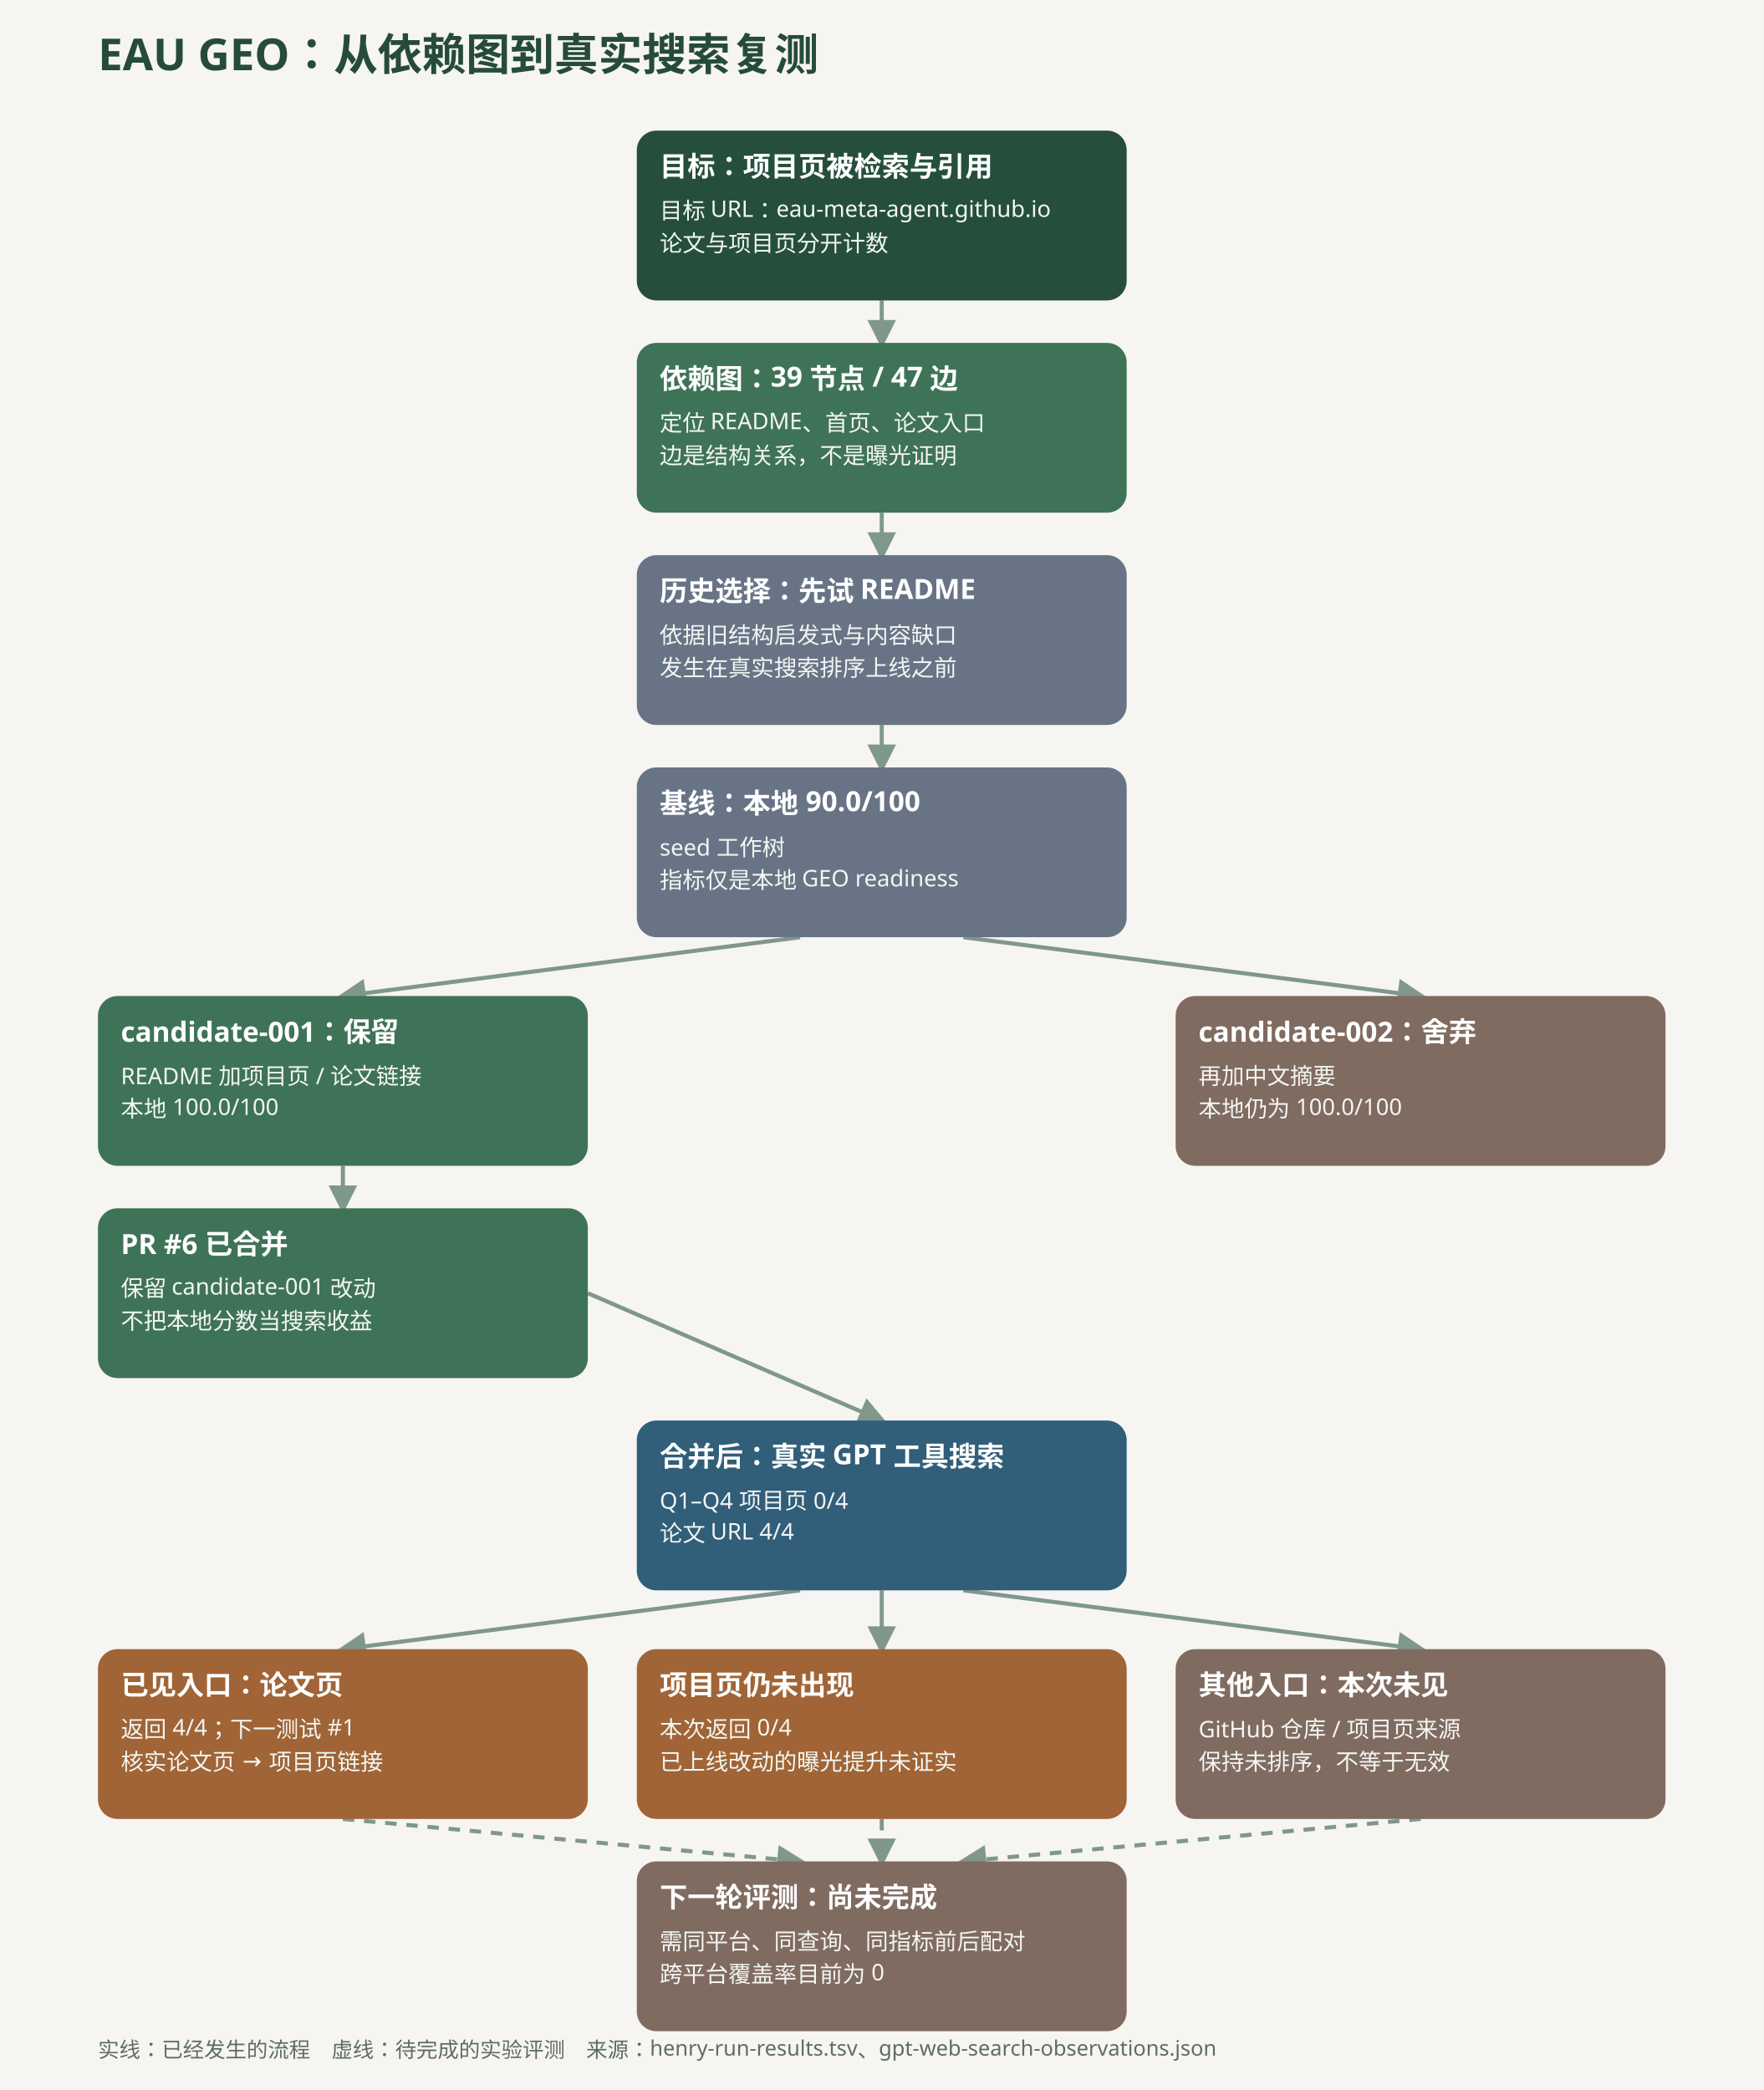
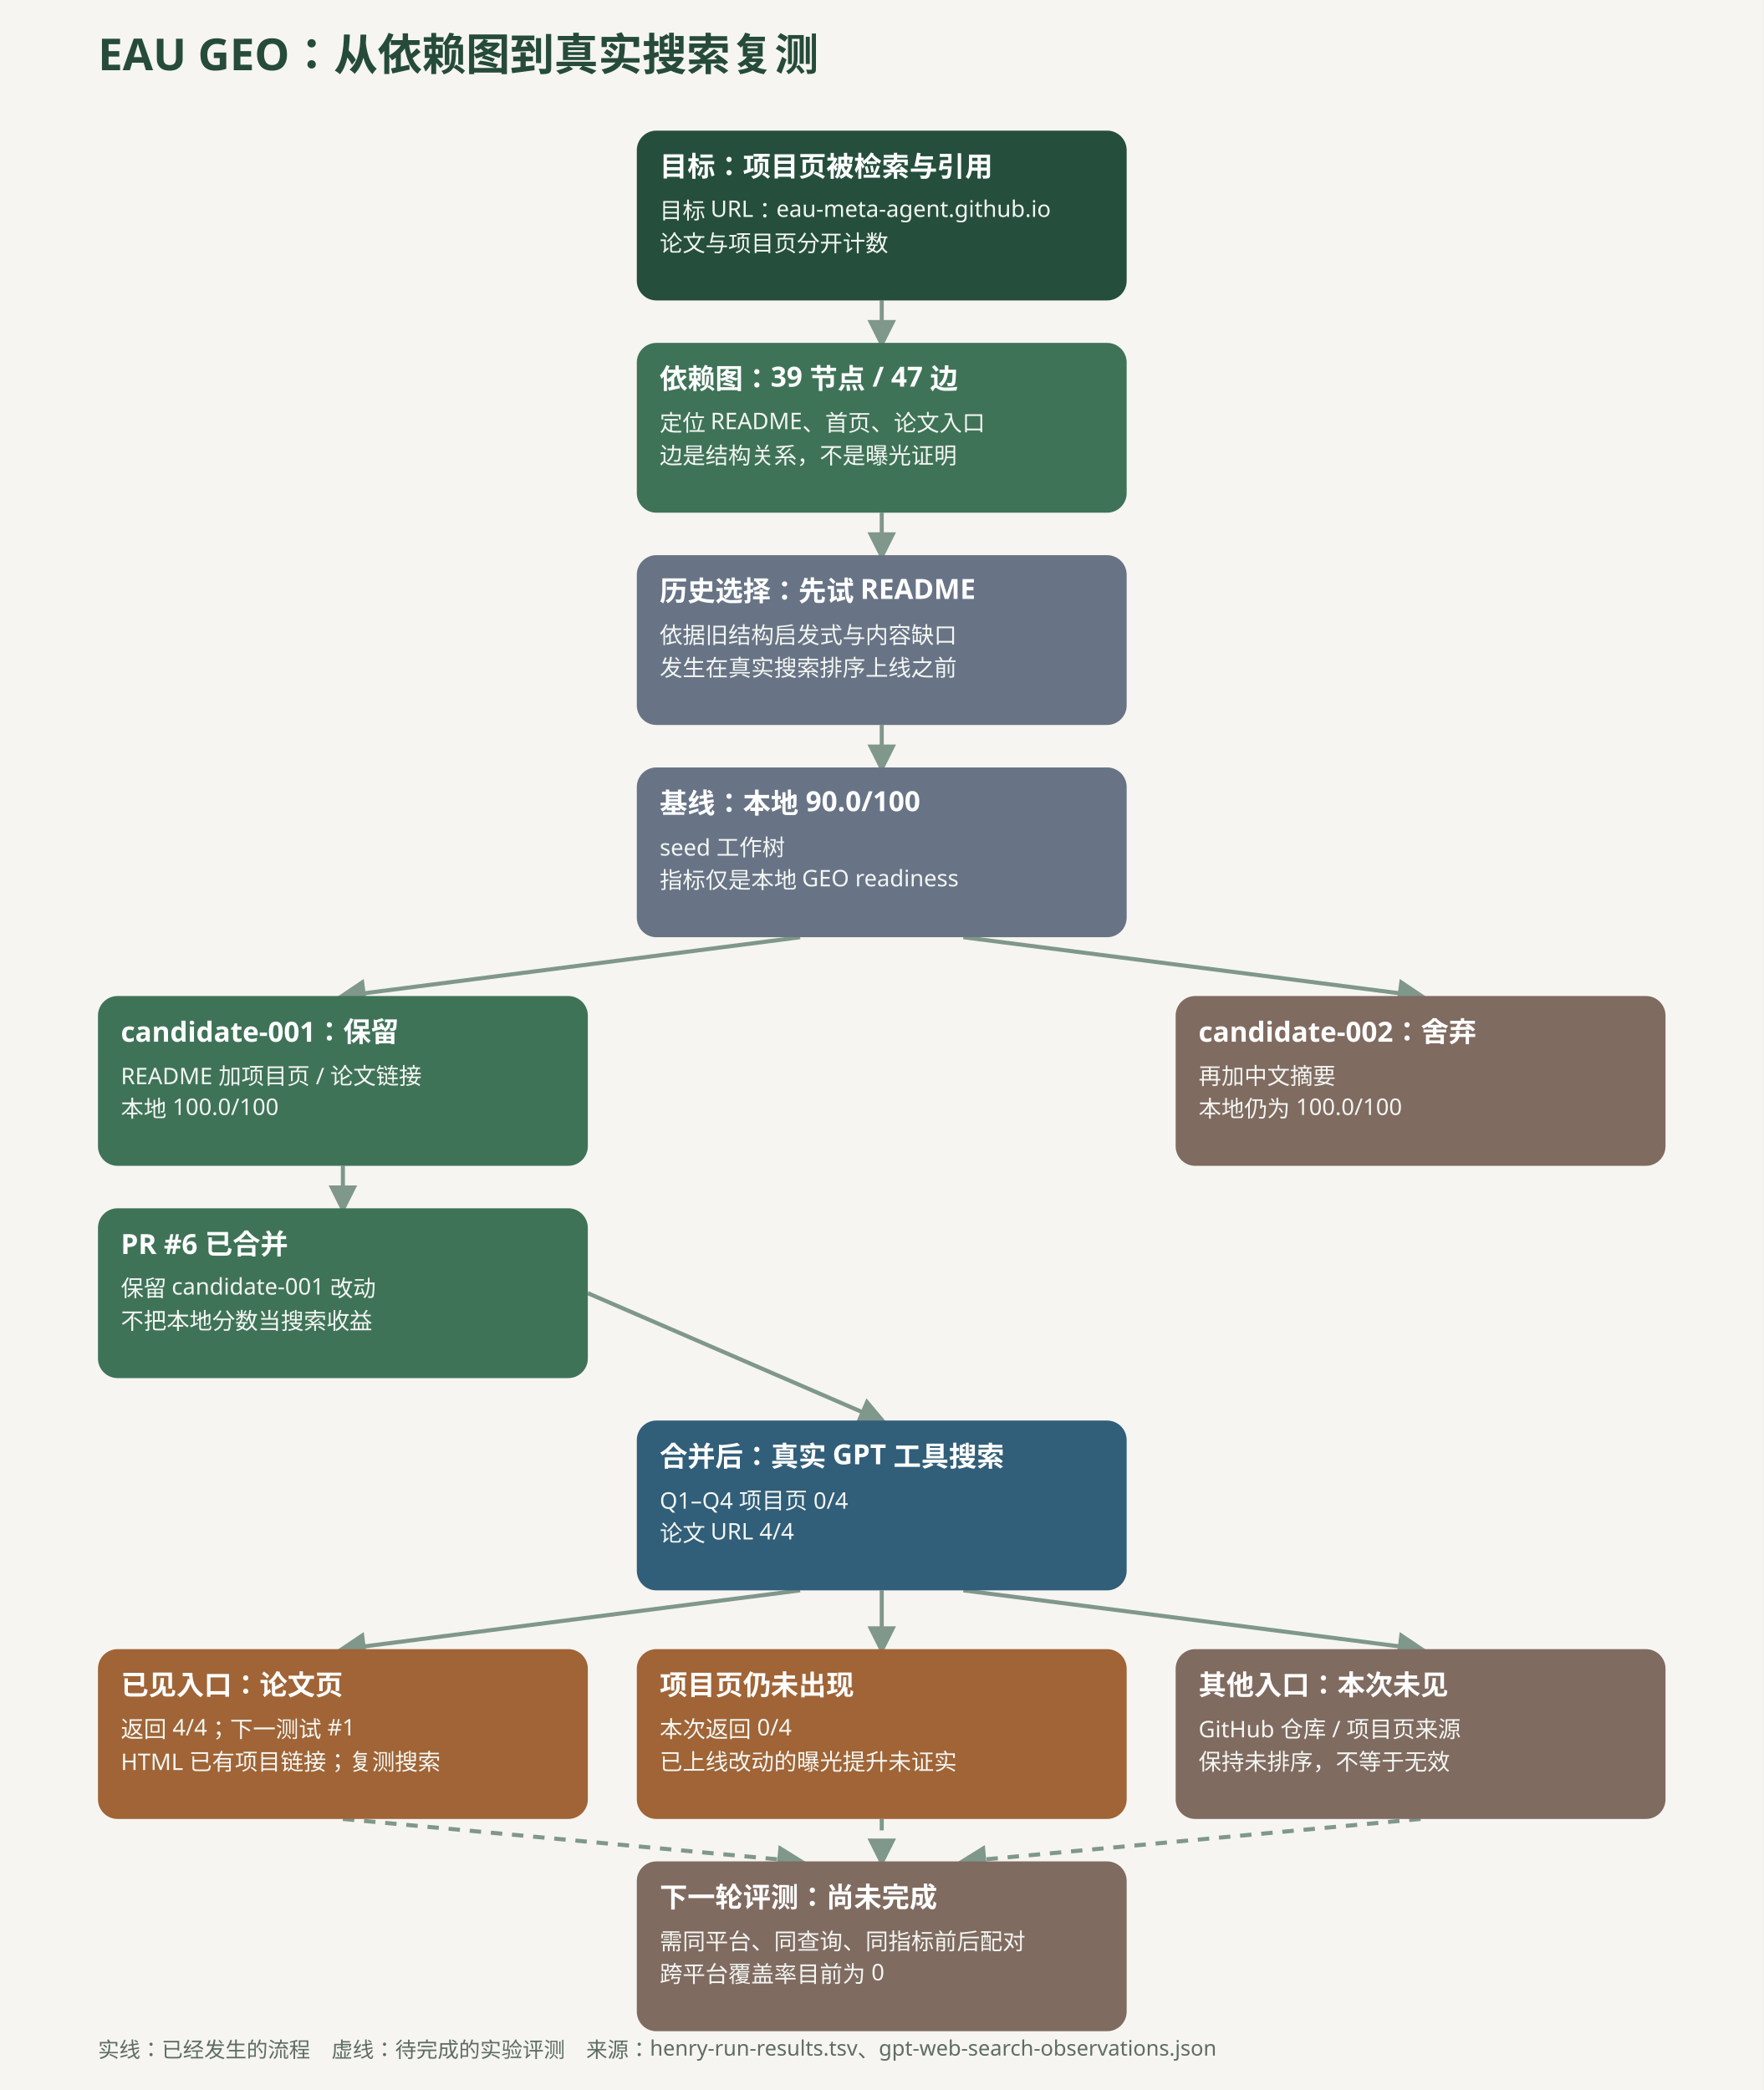
<svg xmlns="http://www.w3.org/2000/svg" viewBox="0 0 1080 1280" role="img" aria-label="EAU GEO 优化过程图">
  <defs>
    <marker id="arrow" viewBox="0 0 10 10" refX="8" refY="5" markerWidth="7" markerHeight="7" orient="auto-start-reverse">
      <path d="M0 0 L10 5 L0 10 Z" fill="#80978b" />
    </marker>
  </defs>
  <style>.title{font:700 17px system-ui,sans-serif;fill:#fff}.body{font:14px system-ui,sans-serif;fill:#f3f6f2}</style>
  <rect width="1080" height="1280" fill="#f6f5f1" />
  <text x="60" y="43" style="font:700 27px system-ui,sans-serif;fill:#264b3a">EAU GEO：从依赖图到真实搜索复测</text>
  <text x="60" y="1260" style="font:13px system-ui,sans-serif;fill:#5e6d62">实线：已经发生的流程　虚线：待完成的实验评测　来源：henry-run-results.tsv、gpt-web-search-observations.json</text>
  <path d="M540 184 L540 210" fill="none" stroke="#80978b" stroke-width="2.5" marker-end="url(#arrow)" />
  <path d="M540 314 L540 340" fill="none" stroke="#80978b" stroke-width="2.5" marker-end="url(#arrow)" />
  <path d="M540 444 L540 470" fill="none" stroke="#80978b" stroke-width="2.5" marker-end="url(#arrow)" />
  <path d="M490 574 L210 610" fill="none" stroke="#80978b" stroke-width="2.5" marker-end="url(#arrow)" />
  <path d="M590 574 L870 610" fill="none" stroke="#80978b" stroke-width="2.5" marker-end="url(#arrow)" />
  <path d="M210 714 L210 740" fill="none" stroke="#80978b" stroke-width="2.5" marker-end="url(#arrow)" />
  <path d="M360 792 L540 870" fill="none" stroke="#80978b" stroke-width="2.5" marker-end="url(#arrow)" />
  <path d="M490 974 L210 1010" fill="none" stroke="#80978b" stroke-width="2.5" marker-end="url(#arrow)" />
  <path d="M540 974 L540 1010" fill="none" stroke="#80978b" stroke-width="2.5" marker-end="url(#arrow)" />
  <path d="M590 974 L870 1010" fill="none" stroke="#80978b" stroke-width="2.5" marker-end="url(#arrow)" />
  <path d="M210 1114 L490 1140" fill="none" stroke="#80978b" stroke-width="2.5" marker-end="url(#arrow)" stroke-dasharray="7 6" />
  <path d="M540 1114 L540 1140" fill="none" stroke="#80978b" stroke-width="2.5" marker-end="url(#arrow)" stroke-dasharray="7 6" />
  <path d="M870 1114 L590 1140" fill="none" stroke="#80978b" stroke-width="2.5" marker-end="url(#arrow)" stroke-dasharray="7 6" />
  <rect x="390" y="80" width="300" height="104" rx="12" fill="#254f3c" />
  <text x="404" y="108" class="title">目标：项目页被检索与引用</text>
  <text x="404" y="134" class="body">目标 URL：eau-meta-agent.github.io</text>
  <text x="404" y="154" class="body">论文与项目页分开计数</text>
  <rect x="390" y="210" width="300" height="104" rx="12" fill="#3f7358" />
  <text x="404" y="238" class="title">依赖图：39 节点 / 47 边</text>
  <text x="404" y="264" class="body">定位 README、首页、论文入口</text>
  <text x="404" y="284" class="body">边是结构关系，不是曝光证明</text>
  <rect x="390" y="340" width="300" height="104" rx="12" fill="#687486" />
  <text x="404" y="368" class="title">历史选择：先试 README</text>
  <text x="404" y="394" class="body">依据旧结构启发式与内容缺口</text>
  <text x="404" y="414" class="body">发生在真实搜索排序上线之前</text>
  <rect x="390" y="470" width="300" height="104" rx="12" fill="#687486" />
  <text x="404" y="498" class="title">基线：本地 90.0/100</text>
  <text x="404" y="524" class="body">seed 工作树</text>
  <text x="404" y="544" class="body">指标仅是本地 GEO readiness</text>
  <rect x="60" y="610" width="300" height="104" rx="12" fill="#3f7358" />
  <text x="74" y="638" class="title">candidate-001：保留</text>
  <text x="74" y="664" class="body">README 加项目页 / 论文链接</text>
  <text x="74" y="684" class="body">本地 100.0/100</text>
  <rect x="720" y="610" width="300" height="104" rx="12" fill="#806b61" />
  <text x="734" y="638" class="title">candidate-002：舍弃</text>
  <text x="734" y="664" class="body">再加中文摘要</text>
  <text x="734" y="684" class="body">本地仍为 100.0/100</text>
  <rect x="60" y="740" width="300" height="104" rx="12" fill="#3f7358" />
  <text x="74" y="768" class="title">PR #6 已合并</text>
  <text x="74" y="794" class="body">保留 candidate-001 改动</text>
  <text x="74" y="814" class="body">不把本地分数当搜索收益</text>
  <rect x="390" y="870" width="300" height="104" rx="12" fill="#315e79" />
  <text x="404" y="898" class="title">合并后：真实 GPT 工具搜索</text>
  <text x="404" y="924" class="body">Q1–Q4 项目页 0/4</text>
  <text x="404" y="944" class="body">论文 URL 4/4</text>
  <rect x="60" y="1010" width="300" height="104" rx="12" fill="#a06436" />
  <text x="74" y="1038" class="title">已见入口：论文页</text>
  <text x="74" y="1064" class="body">返回 4/4；下一测试 #1</text>
-   <text x="74" y="1084" class="body">核实论文页 → 项目页链接</text>
+   <text x="74" y="1084" class="body">HTML 已有项目链接；复测搜索</text>
  <rect x="390" y="1010" width="300" height="104" rx="12" fill="#a06436" />
  <text x="404" y="1038" class="title">项目页仍未出现</text>
  <text x="404" y="1064" class="body">本次返回 0/4</text>
  <text x="404" y="1084" class="body">已上线改动的曝光提升未证实</text>
  <rect x="720" y="1010" width="300" height="104" rx="12" fill="#806b61" />
  <text x="734" y="1038" class="title">其他入口：本次未见</text>
  <text x="734" y="1064" class="body">GitHub 仓库 / 项目页来源</text>
  <text x="734" y="1084" class="body">保持未排序，不等于无效</text>
  <rect x="390" y="1140" width="300" height="104" rx="12" fill="#806b61" />
  <text x="404" y="1168" class="title">下一轮评测：尚未完成</text>
  <text x="404" y="1194" class="body">需同平台、同查询、同指标前后配对</text>
  <text x="404" y="1214" class="body">跨平台覆盖率目前为 0</text>
</svg>
